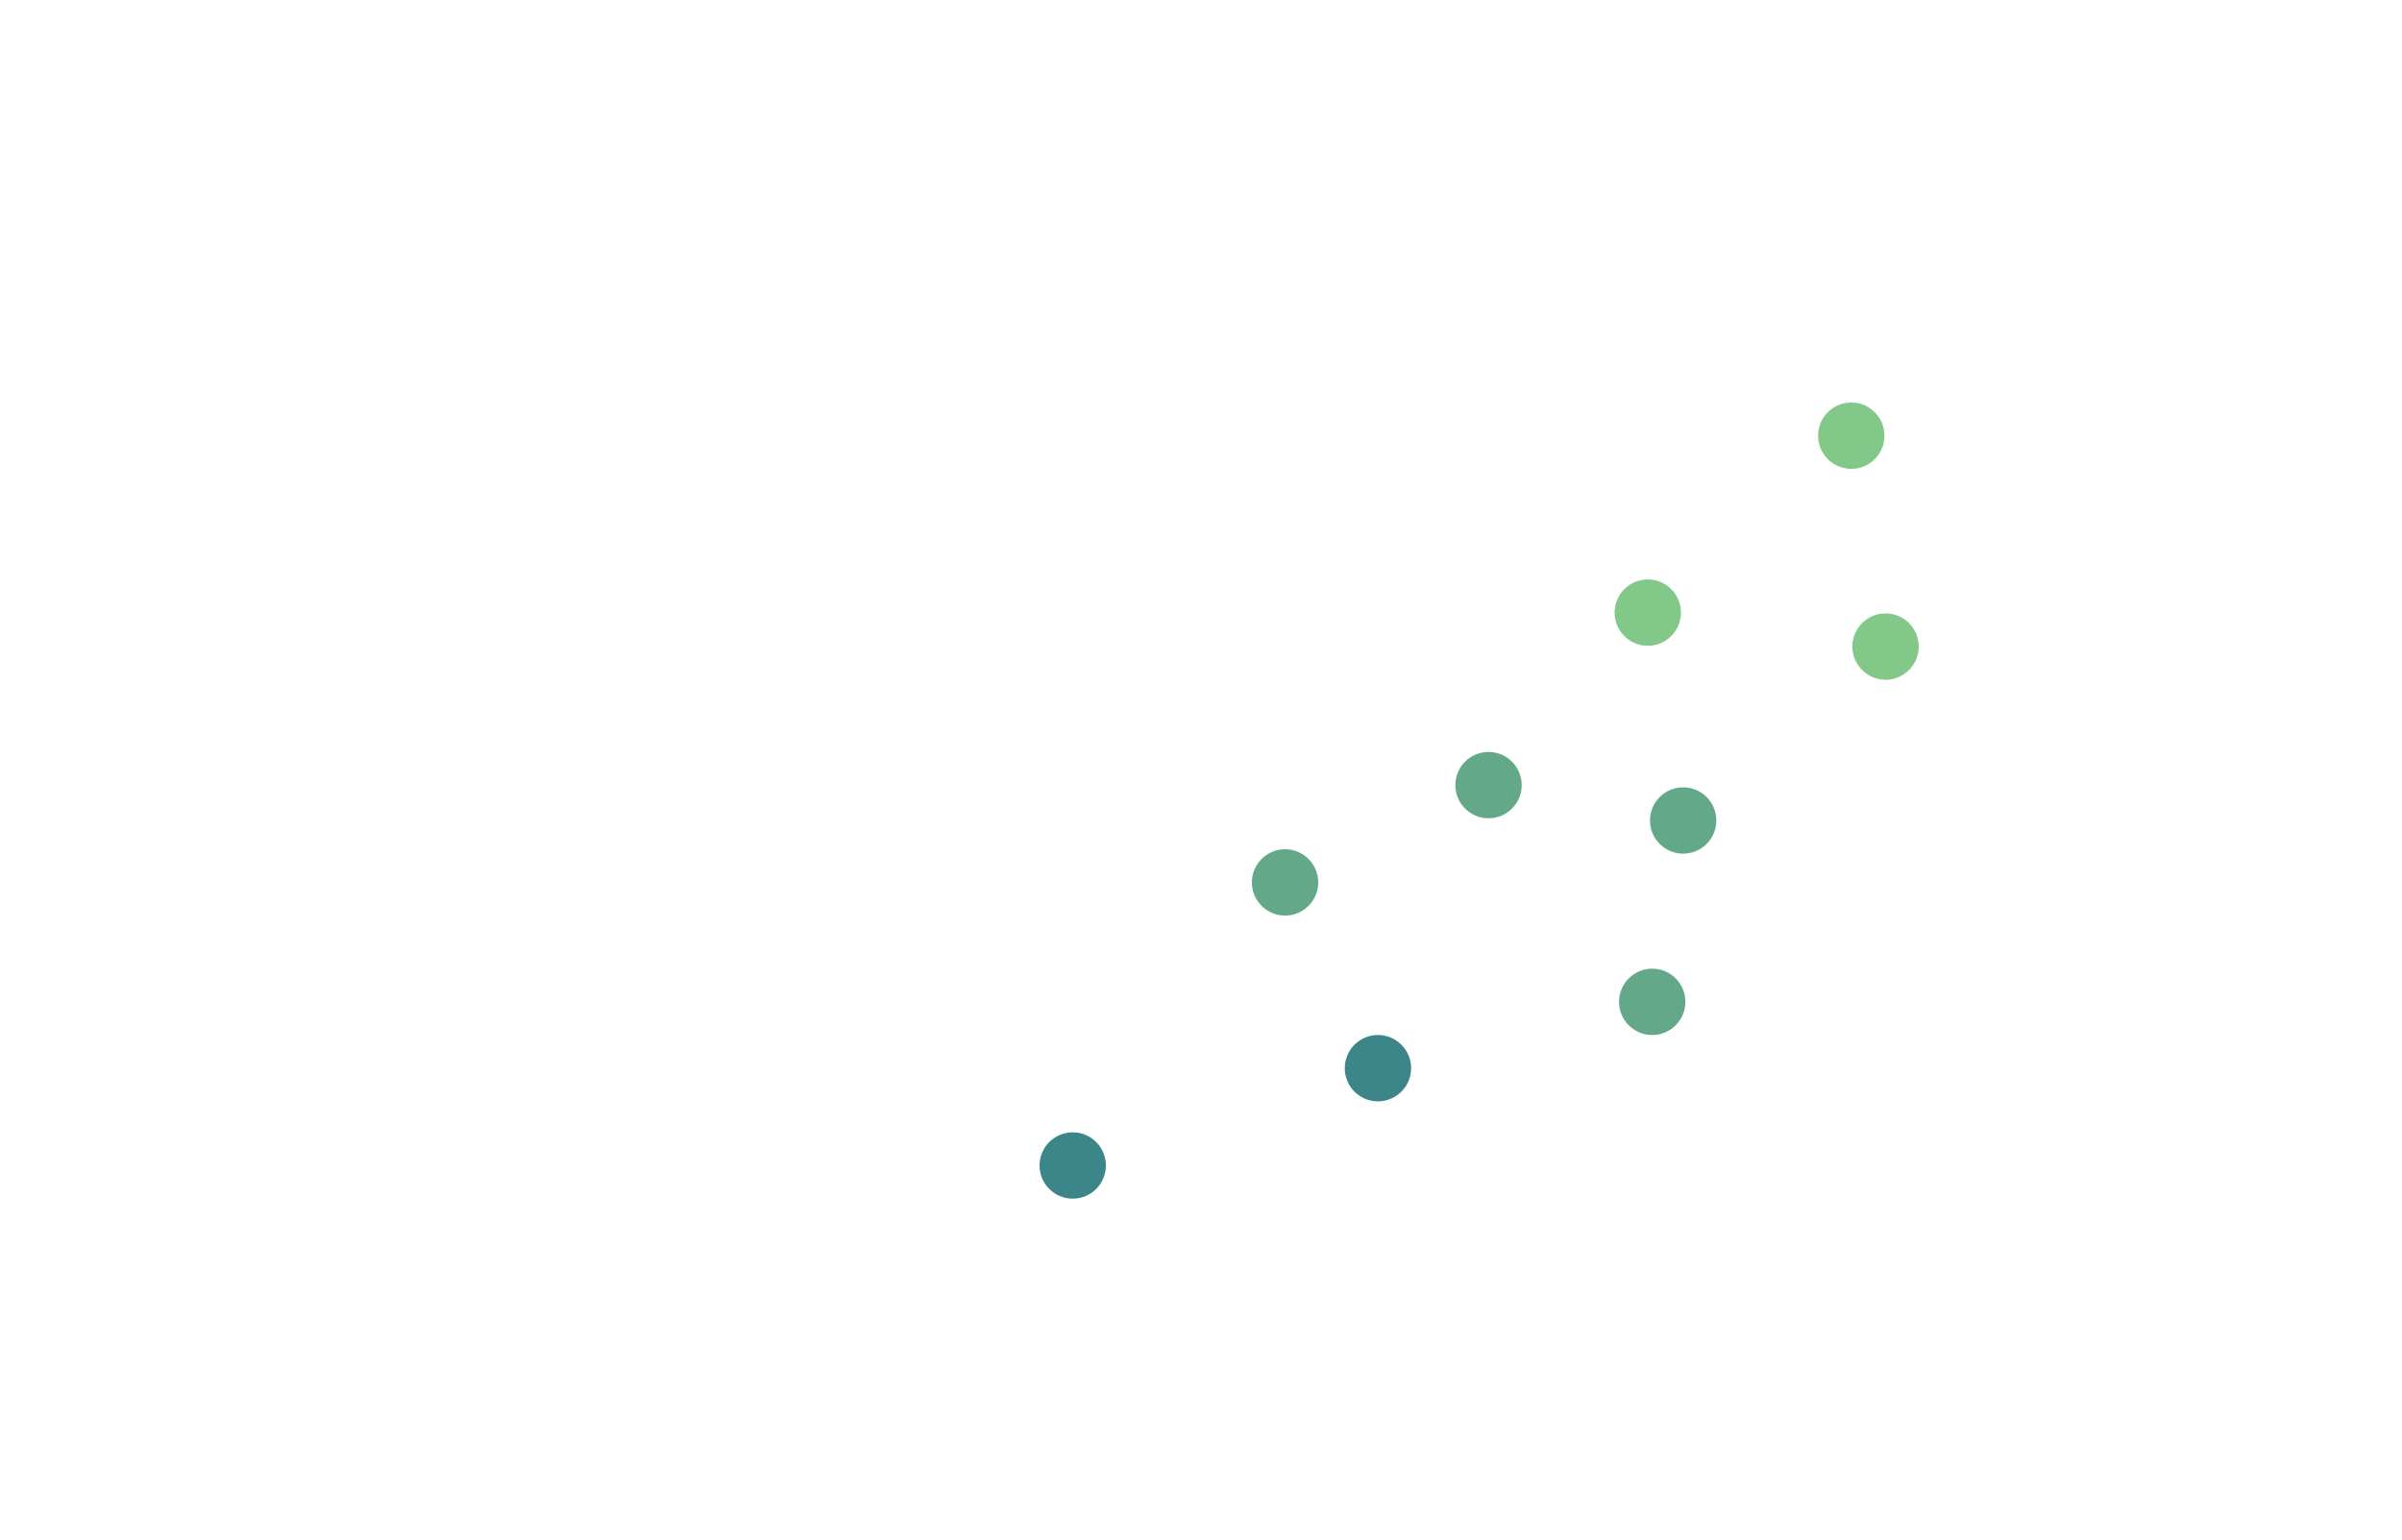
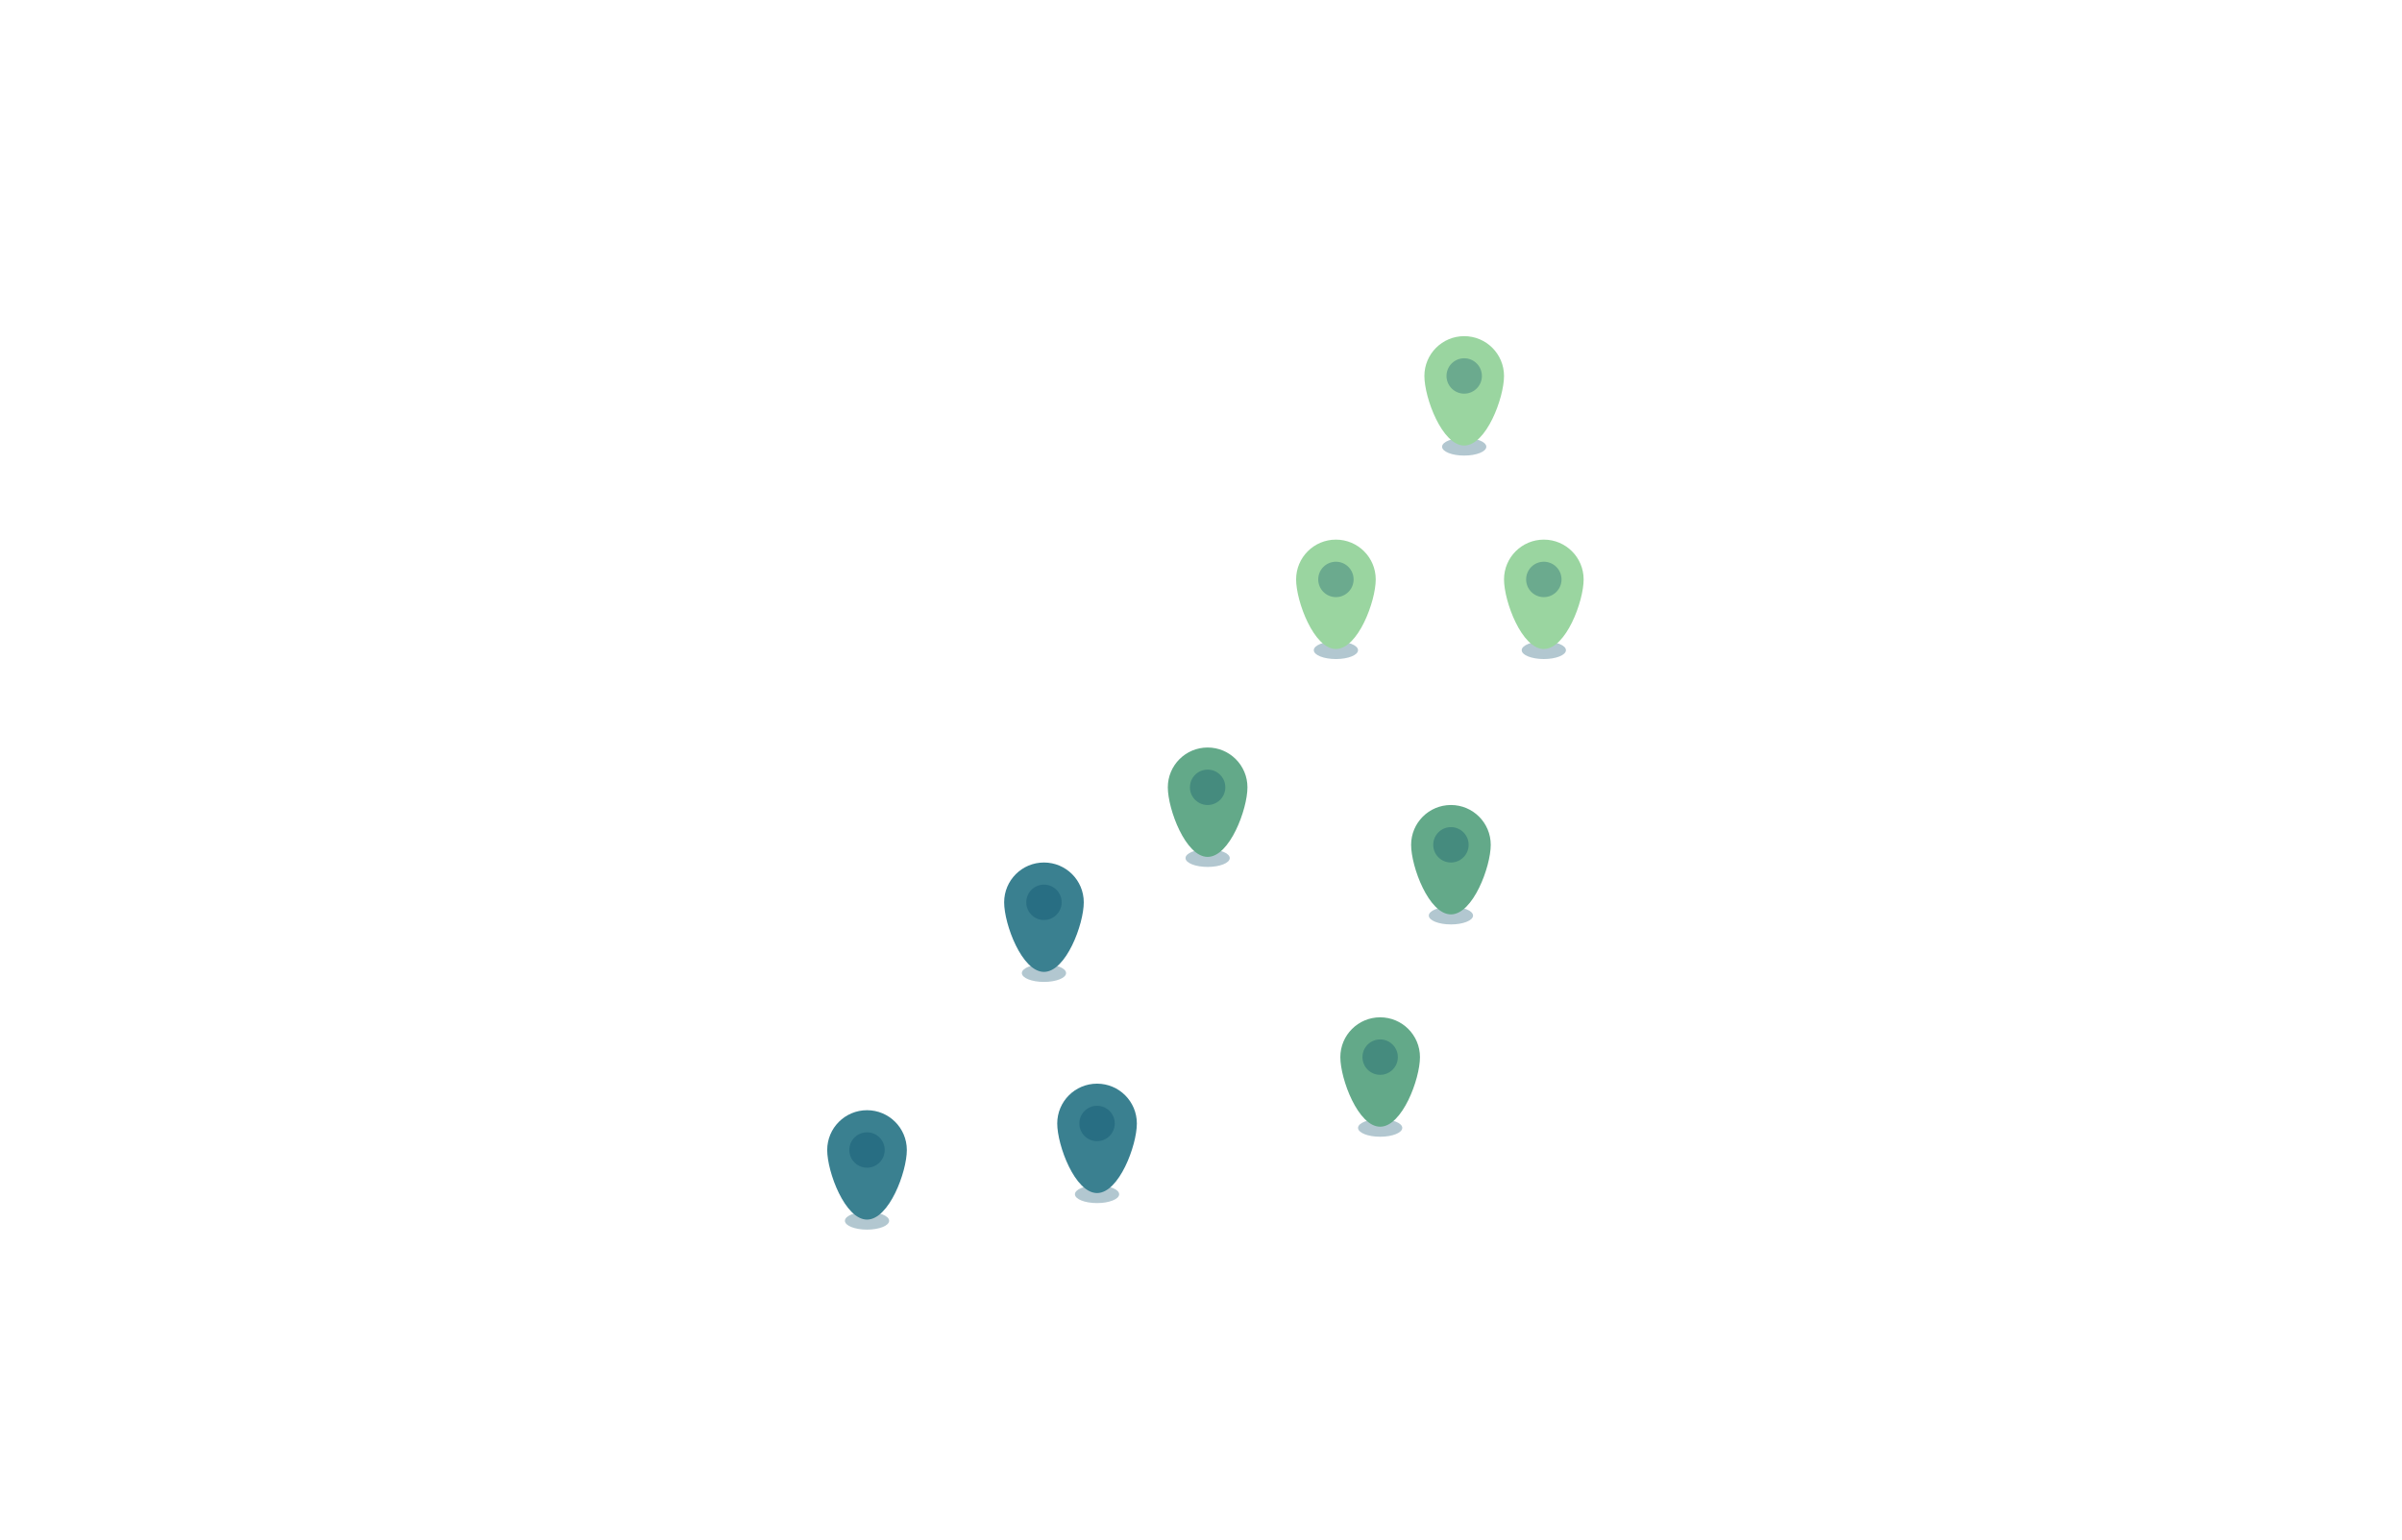
<svg xmlns="http://www.w3.org/2000/svg" width="543px" height="348px" viewBox="0 0 543 348" version="1.1">
  <defs />
  <g id="laptop-imgs/data-points" stroke="none" stroke-width="1" fill="none" fill-rule="evenodd">
-     <g id="laptop-plus-data-points">
-       <g id="data-points" transform="translate(334.5, 181) scale(-1, 1) translate(-334.5, -181) translate(235, 91)">
-         <circle id="Oval" fill="#82C989" cx="61.5" cy="47.5" r="7.5" />
-         <circle id="Oval" fill="#82C989" cx="15.5" cy="7.5" r="7.5" />
-         <circle id="Oval" fill="#82C989" cx="7.75" cy="55.18" r="7.5" />
-         <circle id="Oval-Copy" fill="#63A989" cx="53.5" cy="94.5" r="7.5" />
-         <circle id="Oval-Copy-5" fill="#63A989" cx="60.5" cy="135.5" r="7.5" />
-         <circle id="Oval-Copy-2" fill="#63A989" cx="97.5" cy="86.5" r="7.5" />
-         <circle id="Oval-Copy-6" fill="#3C8589" cx="122.5" cy="150.5" r="7.5" />
-         <circle id="Oval-Copy-7" fill="#63A989" cx="143.5" cy="108.5" r="7.5" />
-         <circle id="Oval-Copy-8" fill="#3C8589" cx="191.5" cy="172.5" r="7.5" />
+     <g id="data-points" transform="translate(325.5, 111.5) scale(-1, 1) translate(-325.5, -111.5) translate(293, 76)">
+       <g id="light-grn" transform="translate(18, 0)">
+         <ellipse id="Oval-2" fill-opacity="0.302" fill="#014866" cx="9" cy="25" rx="5" ry="2" />
+         <path d="M9,24.731 C13.971,24.731 18,13.971 18,9 C18,4.029 13.971,0 9,0 C4.029,0 0,4.029 0,9 C0,13.971 4.029,24.731 9,24.731 Z" id="Oval" fill="#9AD5A0" />
+         <circle id="Oval-2" fill-opacity="0.302" fill="#014866" cx="9" cy="9" r="4" />
      </g>
+       <g id="light-grn" transform="translate(0, 46)">
+         <ellipse id="Oval-2" fill-opacity="0.302" fill="#014866" cx="9" cy="25" rx="5" ry="2" />
+         <path d="M9,24.731 C13.971,24.731 18,13.971 18,9 C18,4.029 13.971,0 9,0 C4.029,0 0,4.029 0,9 C0,13.971 4.029,24.731 9,24.731 Z" id="Oval" fill="#9AD5A0" />
+         <circle id="Oval-2" fill-opacity="0.302" fill="#014866" cx="9" cy="9" r="4" />
+       </g>
+       <g id="light-grn" transform="translate(47, 46)">
+         <ellipse id="Oval-2" fill-opacity="0.302" fill="#014866" cx="9" cy="25" rx="5" ry="2" />
+         <path d="M9,24.731 C13.971,24.731 18,13.971 18,9 C18,4.029 13.971,0 9,0 C4.029,0 0,4.029 0,9 C0,13.971 4.029,24.731 9,24.731 Z" id="Oval" fill="#9AD5A0" />
+         <circle id="Oval-2" fill-opacity="0.302" fill="#014866" cx="9" cy="9" r="4" />
+       </g>
+     </g>
+     <g id="light-grn-copy-3" transform="translate(319, 182)">
+       <ellipse id="Oval-2" fill-opacity="0.302" fill="#014866" cx="9" cy="25" rx="5" ry="2" />
+       <path d="M9,24.731 C13.971,24.731 18,13.971 18,9 C18,4.029 13.971,0 9,0 C4.029,0 0,4.029 0,9 C0,13.971 4.029,24.731 9,24.731 Z" id="Oval" fill="#63A989" />
+       <circle id="Oval-2" fill-opacity="0.302" fill="#014866" cx="9" cy="9" r="4" />
+     </g>
+     <g id="light-grn-copy-3" transform="translate(264, 169)">
+       <ellipse id="Oval-2" fill-opacity="0.302" fill="#014866" cx="9" cy="25" rx="5" ry="2" />
+       <path d="M9,24.731 C13.971,24.731 18,13.971 18,9 C18,4.029 13.971,0 9,0 C4.029,0 0,4.029 0,9 C0,13.971 4.029,24.731 9,24.731 Z" id="Oval" fill="#63A989" />
+       <circle id="Oval-2" fill-opacity="0.302" fill="#014866" cx="9" cy="9" r="4" />
+     </g>
+     <g id="light-grn-copy-3" transform="translate(303, 230)">
+       <ellipse id="Oval-2" fill-opacity="0.302" fill="#014866" cx="9" cy="25" rx="5" ry="2" />
+       <path d="M9,24.731 C13.971,24.731 18,13.971 18,9 C18,4.029 13.971,0 9,0 C4.029,0 0,4.029 0,9 C0,13.971 4.029,24.731 9,24.731 Z" id="Oval" fill="#63A989" />
+       <circle id="Oval-2" fill-opacity="0.302" fill="#014866" cx="9" cy="9" r="4" />
+     </g>
+     <g id="light-grn-copy-4" transform="translate(227, 195)">
+       <ellipse id="Oval-2" fill-opacity="0.302" fill="#014866" cx="9" cy="25" rx="5" ry="2" />
+       <path d="M9,24.731 C13.971,24.731 18,13.971 18,9 C18,4.029 13.971,0 9,0 C4.029,0 0,4.029 0,9 C0,13.971 4.029,24.731 9,24.731 Z" id="Oval" fill="#3A8090" />
+       <circle id="Oval-2" fill-opacity="0.302" fill="#014866" cx="9" cy="9" r="4" />
+     </g>
+     <g id="light-grn-copy-4" transform="translate(187, 251)">
+       <ellipse id="Oval-2" fill-opacity="0.302" fill="#014866" cx="9" cy="25" rx="5" ry="2" />
+       <path d="M9,24.731 C13.971,24.731 18,13.971 18,9 C18,4.029 13.971,0 9,0 C4.029,0 0,4.029 0,9 C0,13.971 4.029,24.731 9,24.731 Z" id="Oval" fill="#3A8090" />
+       <circle id="Oval-2" fill-opacity="0.302" fill="#014866" cx="9" cy="9" r="4" />
+     </g>
+     <g id="light-grn-copy-4" transform="translate(239, 245)">
+       <ellipse id="Oval-2" fill-opacity="0.302" fill="#014866" cx="9" cy="25" rx="5" ry="2" />
+       <path d="M9,24.731 C13.971,24.731 18,13.971 18,9 C18,4.029 13.971,0 9,0 C4.029,0 0,4.029 0,9 C0,13.971 4.029,24.731 9,24.731 Z" id="Oval" fill="#3A8090" />
+       <circle id="Oval-2" fill-opacity="0.302" fill="#014866" cx="9" cy="9" r="4" />
    </g>
  </g>
</svg>
